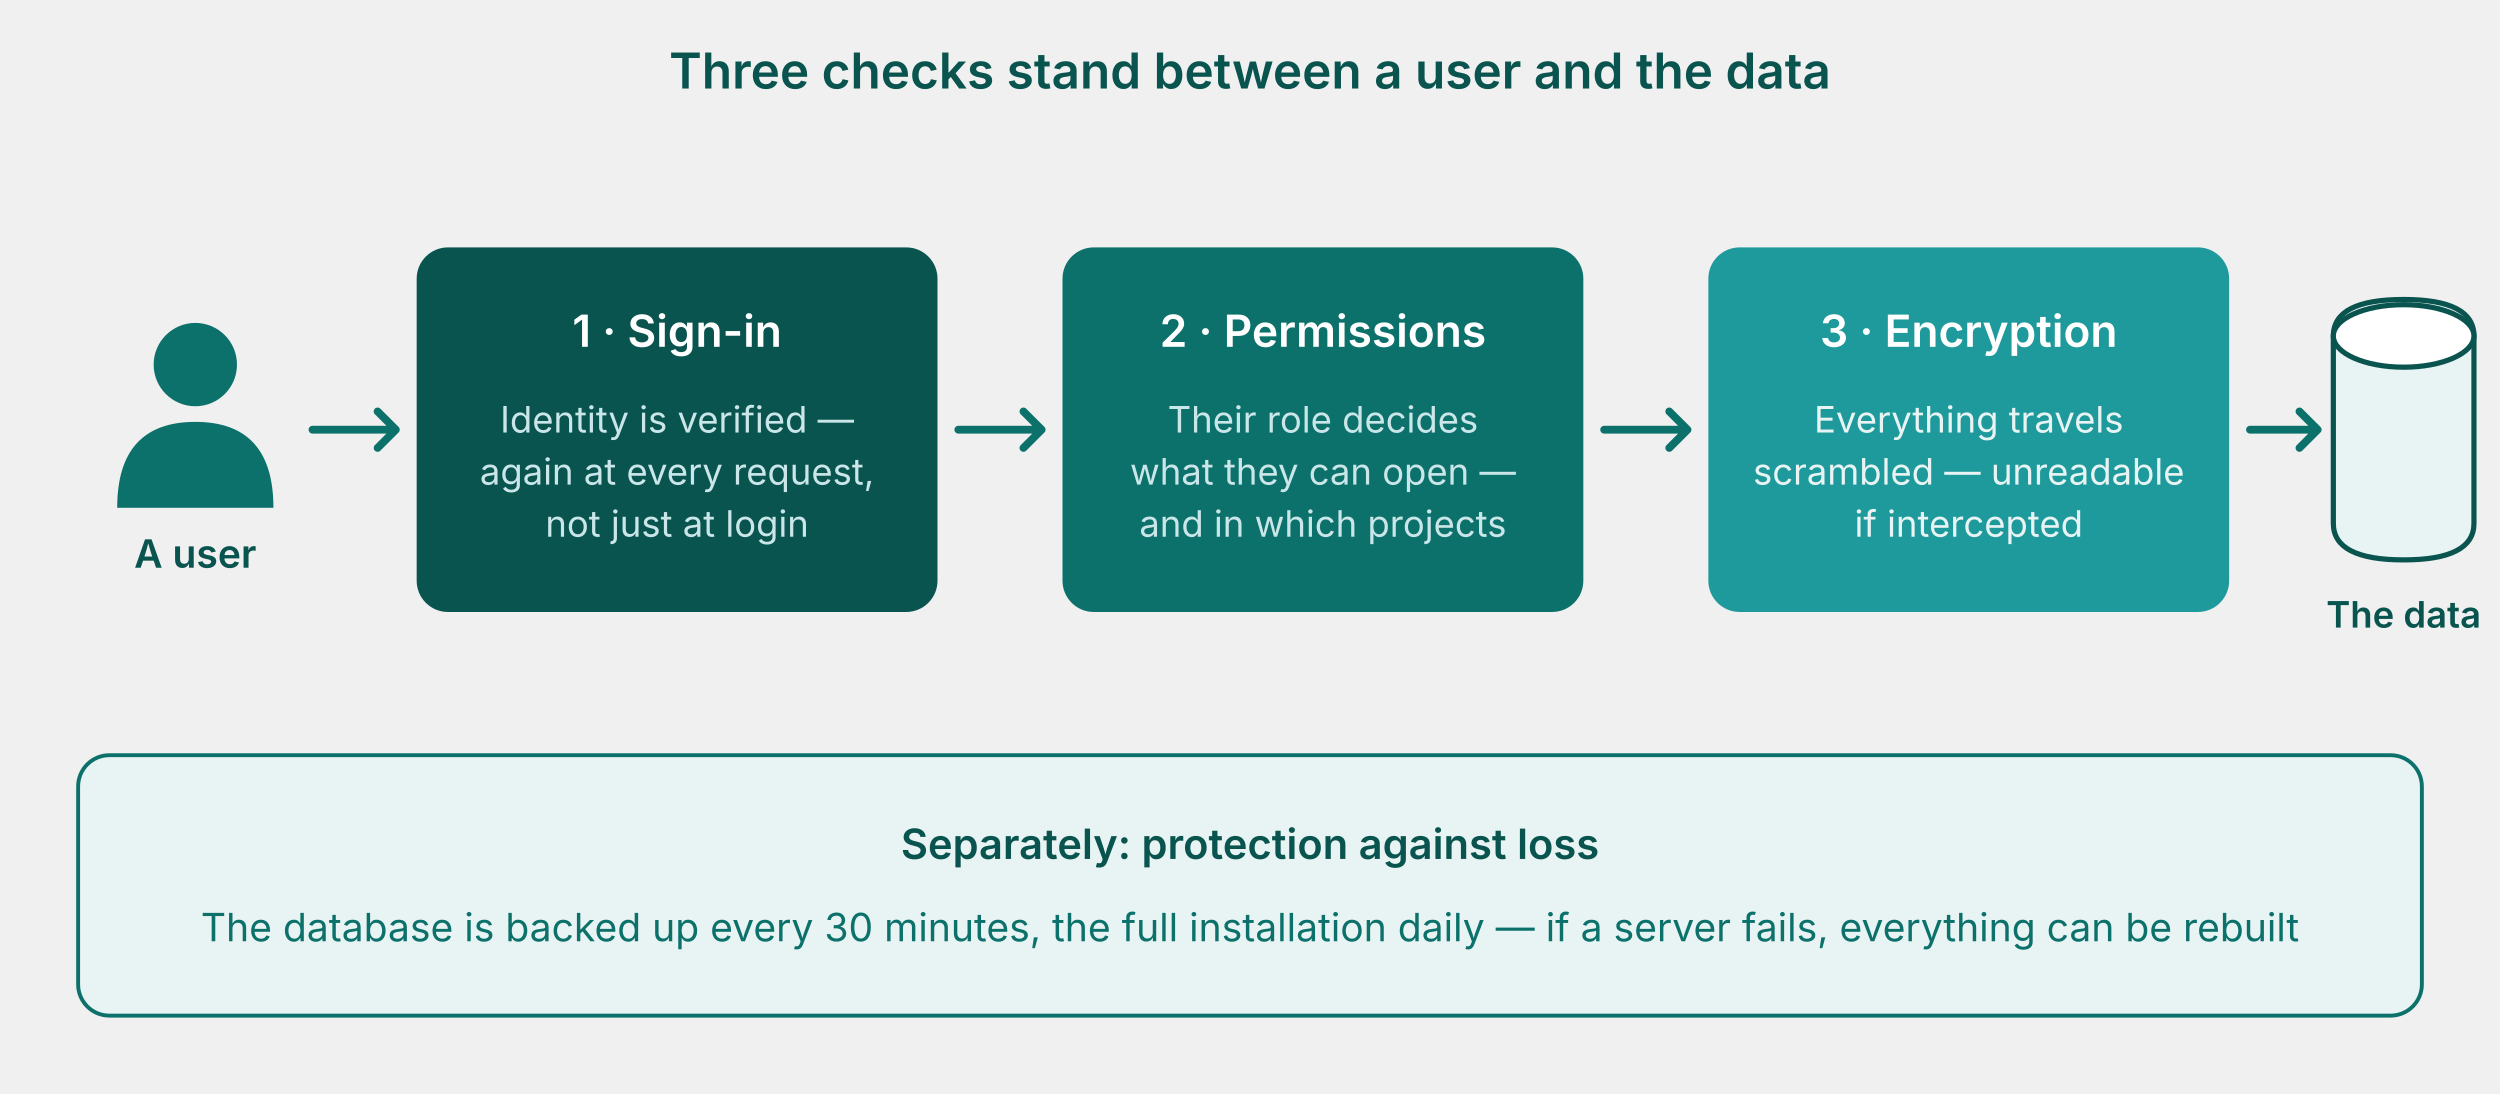
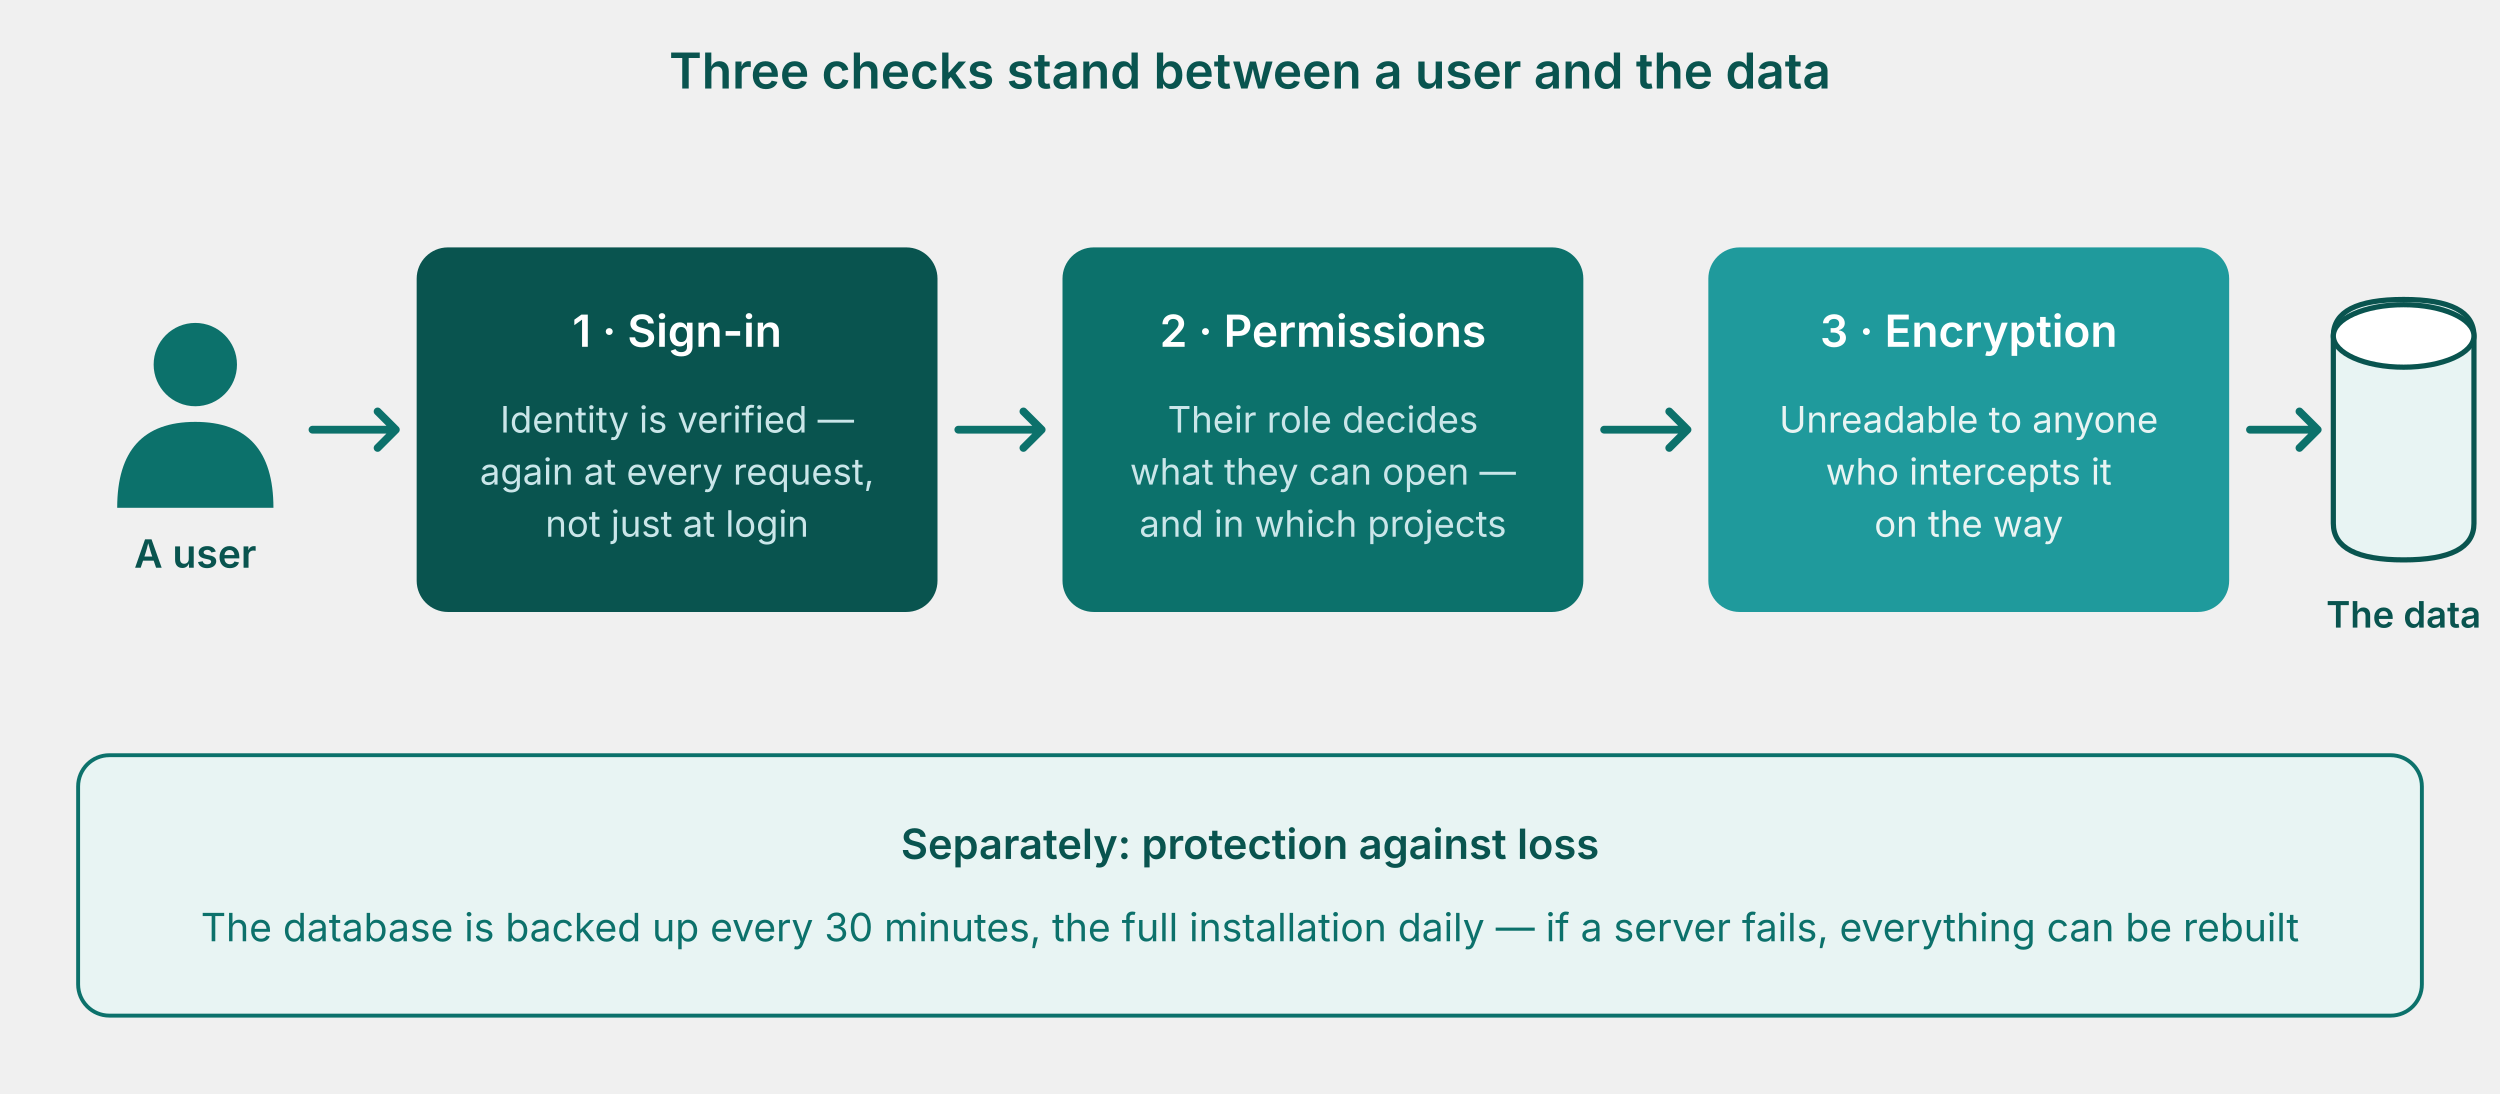
<svg xmlns="http://www.w3.org/2000/svg" viewBox="0 0 960 420" font-family="Inter, sans-serif">
  <text x="480" y="34" text-anchor="middle" fill="#09544F" font-size="19" font-weight="600">Three checks stand between a user and the data</text>
  <g transform="translate(30,110)">
    <circle cx="45" cy="30" r="16" fill="#0C716B" />
    <path d="M 15 85 Q 15 52 45 52 Q 75 52 75 85 Z" fill="#0C716B" />
    <text x="45" y="108" text-anchor="middle" fill="#09544F" font-size="15" font-weight="600">A user</text>
  </g>
  <polyline points="120,165 152,165 145,158 152,165 145,172" fill="none" stroke="#0C716B" stroke-width="3" stroke-linecap="round" stroke-linejoin="round" />
  <g transform="translate(160,95)">
    <rect x="0" y="0" width="200" height="140" rx="12" fill="#09544F" />
    <text x="100" y="32" text-anchor="middle" dominant-baseline="central" fill="#FFFFFF" font-size="17" font-weight="600">1 · Sign-in</text>
    <text x="100" y="66" text-anchor="middle" dominant-baseline="central" fill="#CAE6E9" font-size="14">Identity is verified —</text>
    <text x="100" y="86" text-anchor="middle" dominant-baseline="central" fill="#CAE6E9" font-size="14">again at every request,</text>
    <text x="100" y="106" text-anchor="middle" dominant-baseline="central" fill="#CAE6E9" font-size="14">not just at login</text>
  </g>
  <polyline points="368,165 400,165 393,158 400,165 393,172" fill="none" stroke="#0C716B" stroke-width="3" stroke-linecap="round" stroke-linejoin="round" />
  <g transform="translate(408,95)">
    <rect x="0" y="0" width="200" height="140" rx="12" fill="#0C716B" />
    <text x="100" y="32" text-anchor="middle" dominant-baseline="central" fill="#FFFFFF" font-size="17" font-weight="600">2 · Permissions</text>
    <text x="100" y="66" text-anchor="middle" dominant-baseline="central" fill="#CAE6E9" font-size="14">Their role decides</text>
    <text x="100" y="86" text-anchor="middle" dominant-baseline="central" fill="#CAE6E9" font-size="14">what they can open —</text>
    <text x="100" y="106" text-anchor="middle" dominant-baseline="central" fill="#CAE6E9" font-size="14">and in which projects</text>
  </g>
  <polyline points="616,165 648,165 641,158 648,165 641,172" fill="none" stroke="#0C716B" stroke-width="3" stroke-linecap="round" stroke-linejoin="round" />
  <g transform="translate(656,95)">
    <rect x="0" y="0" width="200" height="140" rx="12" fill="#1F9A9C" />
    <text x="100" y="32" text-anchor="middle" dominant-baseline="central" fill="#FFFFFF" font-size="17" font-weight="600">3 · Encryption</text>
-     <text x="100" y="66" text-anchor="middle" dominant-baseline="central" fill="#E8F4F3" font-size="14">Everything travels</text>
-     <text x="100" y="86" text-anchor="middle" dominant-baseline="central" fill="#E8F4F3" font-size="14">scrambled — unreadable</text>
-     <text x="100" y="106" text-anchor="middle" dominant-baseline="central" fill="#E8F4F3" font-size="14">if intercepted</text>
+     <text x="100" y="66" text-anchor="middle" dominant-baseline="central" fill="#E8F4F3" font-size="14">Unreadable to anyone</text>
+     <text x="100" y="86" text-anchor="middle" dominant-baseline="central" fill="#E8F4F3" font-size="14">who intercepts it</text>
+     <text x="100" y="106" text-anchor="middle" dominant-baseline="central" fill="#E8F4F3" font-size="14">on the way</text>
  </g>
  <polyline points="864,165 890,165 883,158 890,165 883,172" fill="none" stroke="#0C716B" stroke-width="3" stroke-linecap="round" stroke-linejoin="round" />
  <g transform="translate(896,115)">
    <path d="M 0 14 Q 0 0 27 0 Q 54 0 54 14 L 54 86 Q 54 100 27 100 Q 0 100 0 86 Z" fill="#E8F4F3" stroke="#09544F" stroke-width="2" />
    <ellipse cx="27" cy="14" rx="27" ry="12" fill="#FFFFFF" stroke="#09544F" stroke-width="2" />
    <text x="27" y="126" text-anchor="middle" fill="#09544F" font-size="14" font-weight="600">The data</text>
  </g>
  <g transform="translate(30,290)">
    <rect x="0" y="0" width="900" height="100" rx="12" fill="#E8F4F3" stroke="#0C716B" stroke-width="1.5" />
    <text x="450" y="34" text-anchor="middle" dominant-baseline="central" fill="#09544F" font-size="16" font-weight="600">Separately: protection against loss</text>
    <text x="450" y="66" text-anchor="middle" dominant-baseline="central" fill="#0C716B" font-size="15">The database is backed up every 30 minutes, the full installation daily — if a server fails, everything can be rebuilt</text>
  </g>
</svg>
